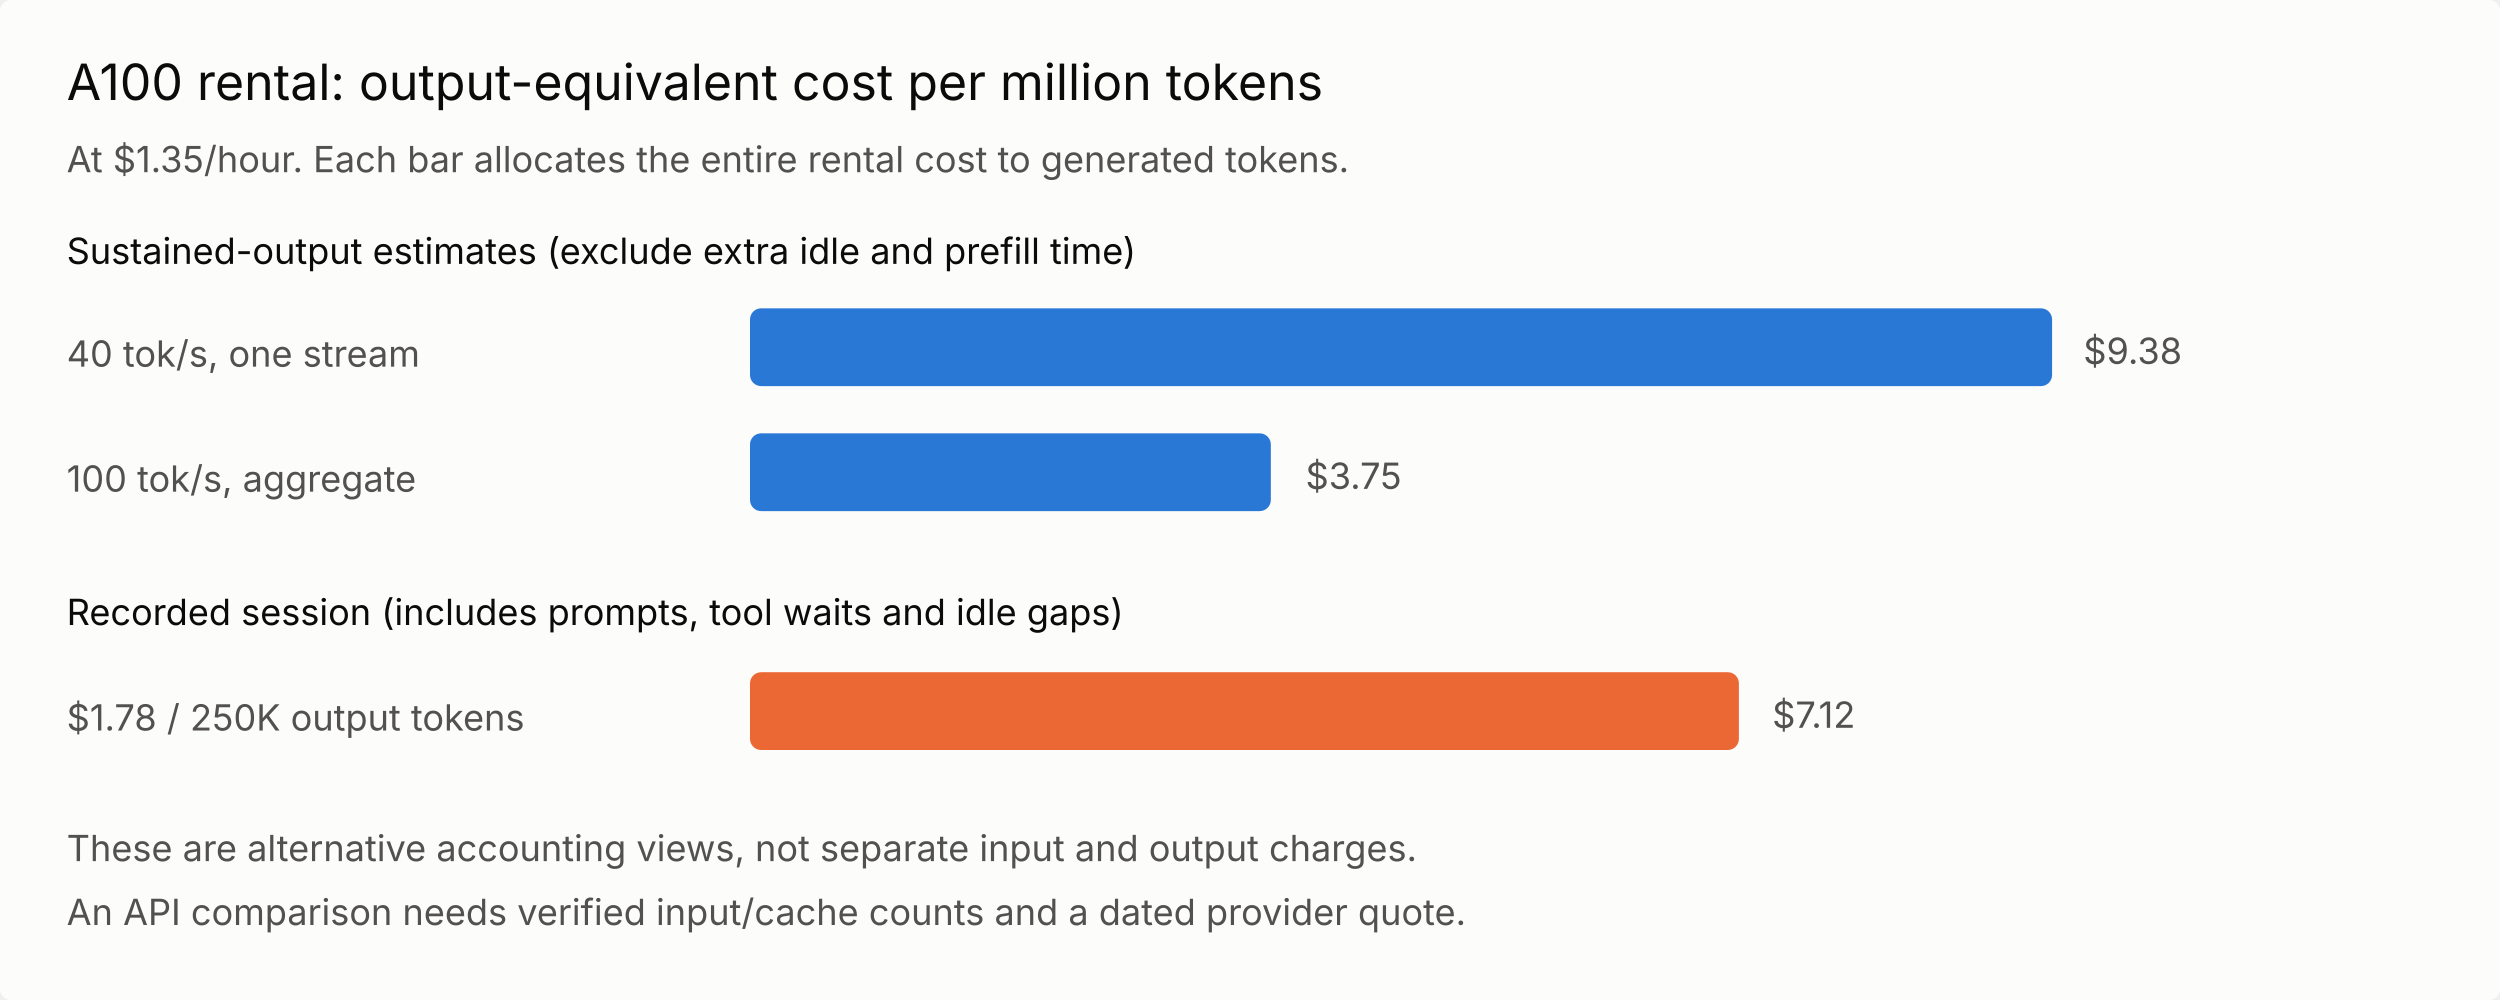
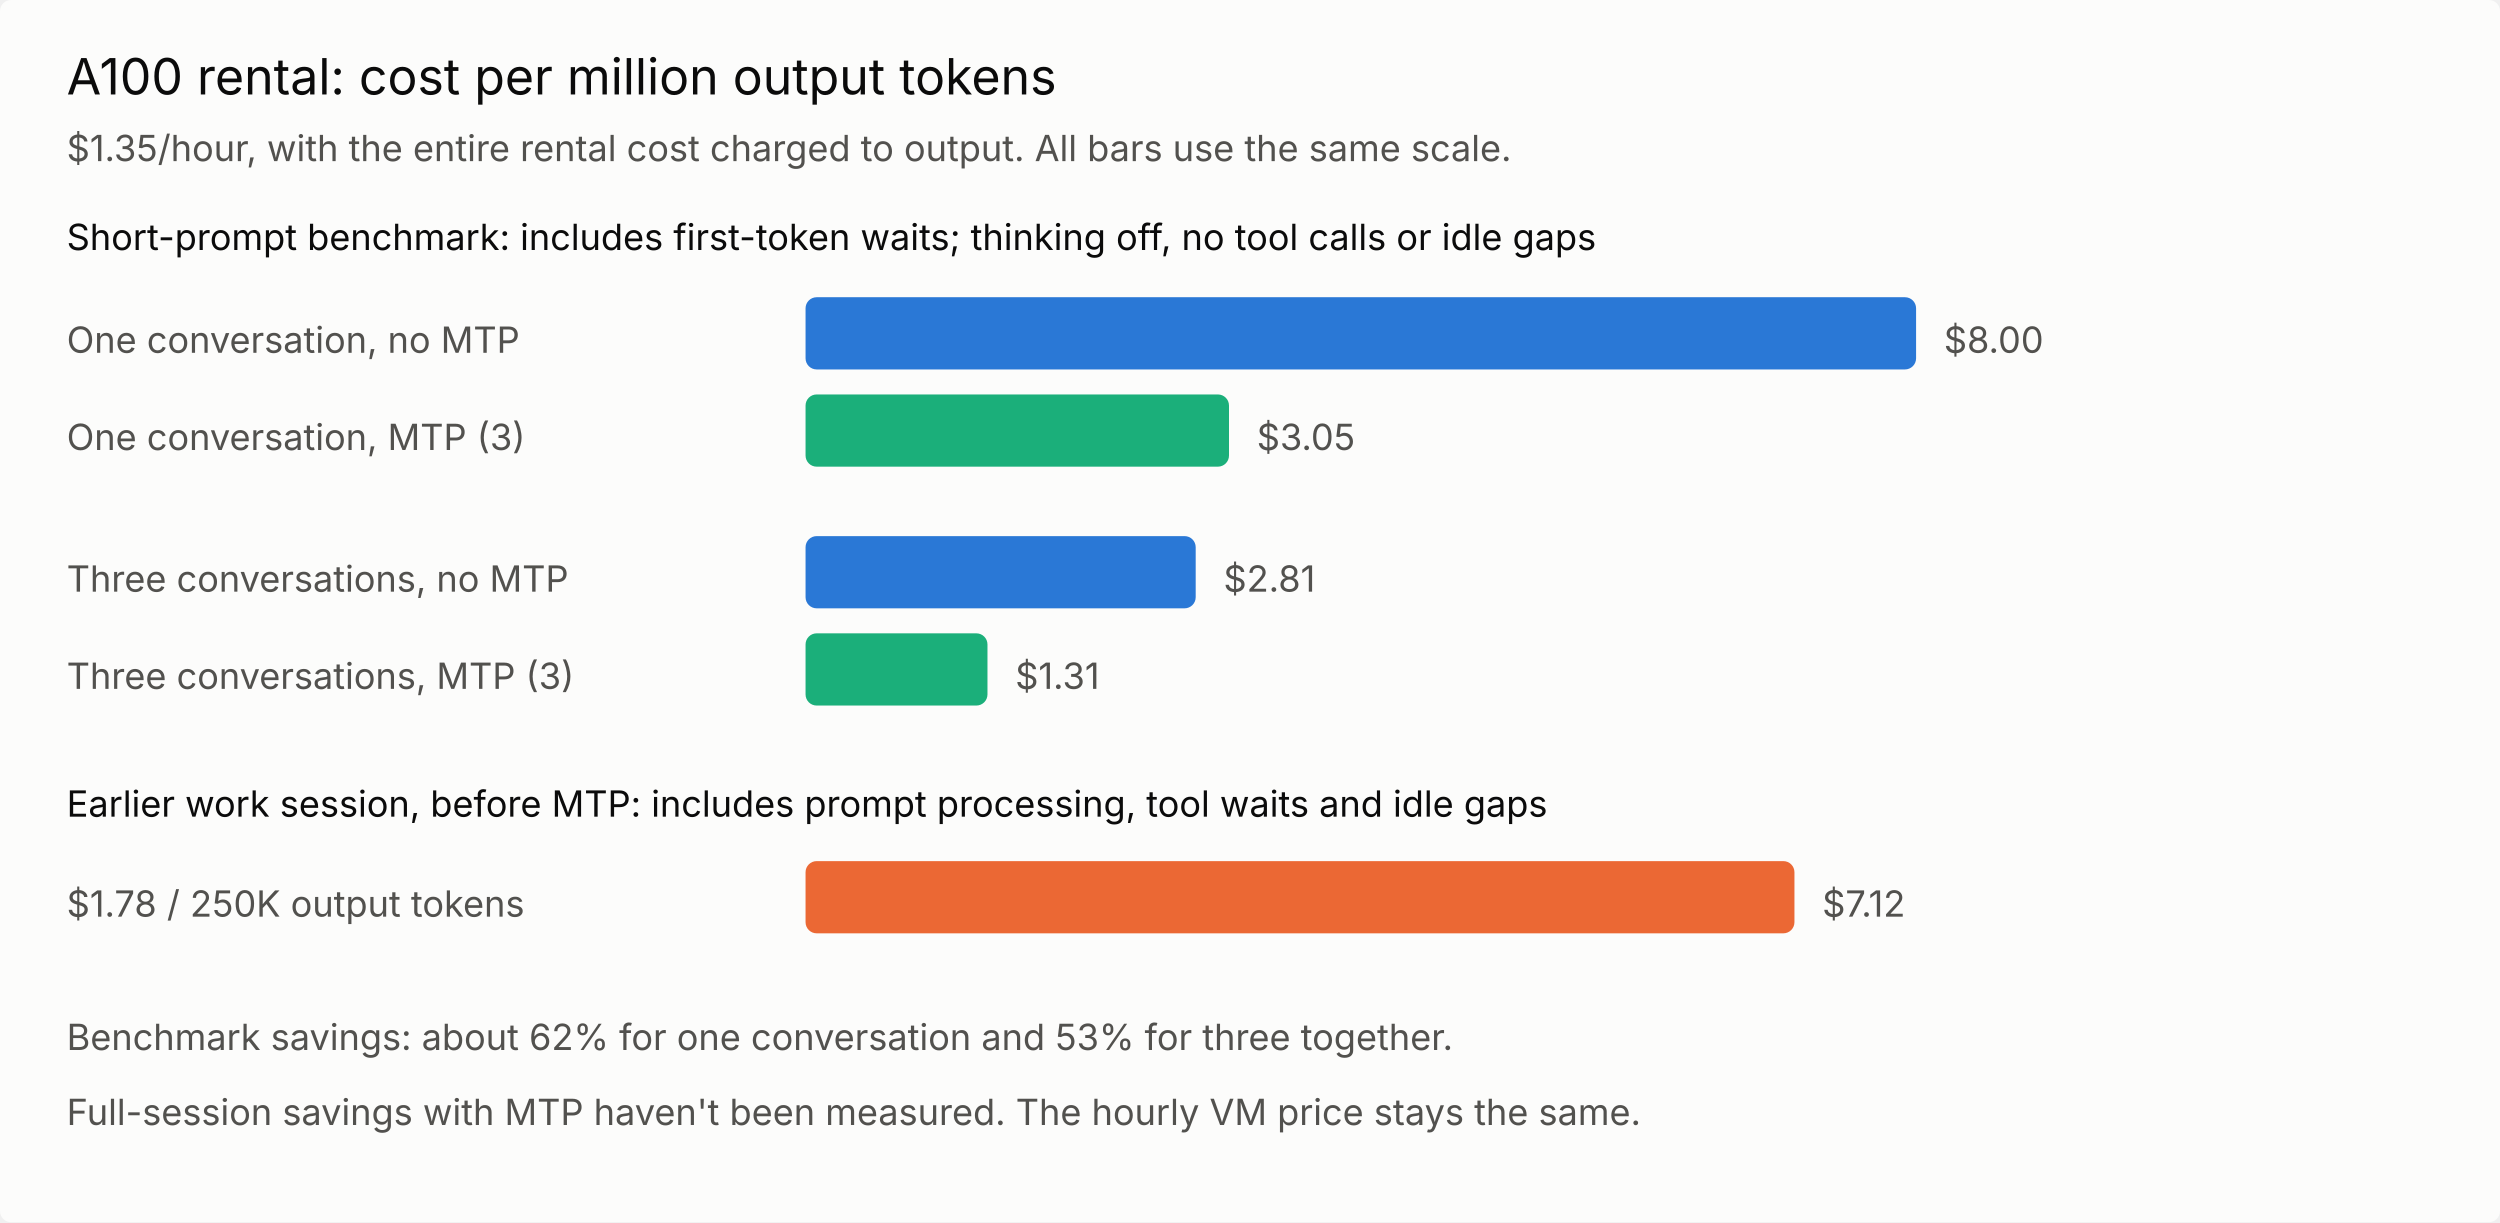
- <svg xmlns="http://www.w3.org/2000/svg" width="900" height="360" viewBox="0 0 900 360" role="img">
+ <svg xmlns="http://www.w3.org/2000/svg" width="900" height="440" viewBox="0 0 900 440" role="img">
  <style>
.bg{fill:#fcfcfb}.t1{fill:#0b0b0b}.t2{fill:#52514e}.s1{fill:#2a78d6}.s2{fill:#eb6834}.s3{fill:#1baf7a}.s4{fill:#b77900}.s0{fill:#e4e3df}.line{stroke:#52514e;fill:none}.box{fill:#f0efec;stroke:#c3c2b7}text{font-family:system-ui,-apple-system,"Segoe UI",sans-serif}
@media(prefers-color-scheme:dark){.bg{fill:#1a1a19}.t1{fill:#fff}.t2{fill:#c3c2b7}.s1{fill:#286fc3}.s2{fill:#b84418}.s3{fill:#087d54}.s0{fill:#383835}.line{stroke:#c3c2b7}.box{fill:#262625;stroke:#52514e}}
</style>
-   <defs>
-     <marker id="arrow" viewBox="0 0 10 10" refX="9" refY="5" markerWidth="7" markerHeight="7" orient="auto">
-       <path d="M0,0 L10,5 L0,10" fill="#777" />
-     </marker>
-   </defs>
-   <rect x="0" y="0" width="900" height="360" rx="4" class="bg" />
-   <text x="24" y="36" font-size="18" text-anchor="start" class="t1">A100 rental: output-equivalent cost per million tokens</text>
-   <text x="24" y="62" font-size="13" text-anchor="start" class="t2">At $1.35/hour. Each bar allocates the entire rental cost to generated tokens.</text>
-   <text x="24" y="95" font-size="13" text-anchor="start" class="t1">Sustained-output estimates (exclude extra idle and prefill time)</text>
-   <text x="24" y="132" font-size="13" text-anchor="start" class="t2">40 tok/s, one stream</text>
-   <rect x="270" y="111" width="468.75" height="28" rx="4" class="s1" />
-   <text x="750" y="131" font-size="13" text-anchor="start" class="t2">$9.38</text>
-   <text x="24" y="177" font-size="13" text-anchor="start" class="t2">100 tok/s, aggregate</text>
-   <rect x="270" y="156" width="187.5" height="28" rx="4" class="s1" />
-   <text x="470" y="176" font-size="13" text-anchor="start" class="t2">$3.75</text>
-   <text x="24" y="225" font-size="13" text-anchor="start" class="t1">Recorded session (includes prompts, tool waits and idle gaps)</text>
-   <text x="24" y="263" font-size="13" text-anchor="start" class="t2">$1.78 / 250K output tokens</text>
-   <rect x="270" y="242" width="356" height="28" rx="4" class="s2" />
-   <text x="638" y="262" font-size="13" text-anchor="start" class="t2">$7.12</text>
-   <text x="24" y="310" font-size="13" text-anchor="start" class="t2">These are alternative accounting views, not separate input and output charges.</text>
-   <text x="24" y="333" font-size="13" text-anchor="start" class="t2">An API comparison needs verified input/cache counts and a dated provider quote.</text>
+   <rect width="900" height="440" rx="4" class="bg" />
+   <text x="24" y="34" font-size="18" class="t1">A100 rental: cost per million output tokens</text>
+   <text x="24" y="58" font-size="13" class="t2">$1.35/hour, with the entire rental cost charged to output. All bars use the same scale.</text>
+   <text x="24" y="90" font-size="13" class="t1">Short-prompt benchmark: includes first-token waits; thinking off, no tool calls or idle gaps</text>
+   <text x="24" y="127" font-size="13" class="t2">One conversation, no MTP</text>
+   <rect x="290" y="107" width="399.79" height="26" rx="4" class="s1" />
+   <text x="699.787" y="127" font-size="13" class="t2">$8.00</text>
+   <text x="24" y="162" font-size="13" class="t2">One conversation, MTP (3)</text>
+   <rect x="290" y="142" width="152.44" height="26" rx="4" class="s3" />
+   <text x="452.439" y="162" font-size="13" class="t2">$3.05</text>
+   <text x="24" y="213" font-size="13" class="t2">Three conversations, no MTP</text>
+   <rect x="290" y="193" width="140.45" height="26" rx="4" class="s1" />
+   <text x="440.449" y="213" font-size="13" class="t2">$2.81</text>
+   <text x="24" y="248" font-size="13" class="t2">Three conversations, MTP (3)</text>
+   <rect x="290" y="228" width="65.49" height="26" rx="4" class="s3" />
+   <text x="365.491" y="248" font-size="13" class="t2">$1.31</text>
+   <text x="24" y="294" font-size="13" class="t1">Earlier work session, before MTP: includes prompt processing, tool waits and idle gaps</text>
+   <text x="24" y="330" font-size="13" class="t2">$1.78 / 250K output tokens</text>
+   <rect x="290" y="310" width="356.00" height="26" rx="4" class="s2" />
+   <text x="656.0" y="330" font-size="13" class="t2">$7.12</text>
+   <text x="24" y="378" font-size="13" class="t2">Benchmark savings: about 62% for one conversation and 53% for three together.</text>
+   <text x="24" y="405" font-size="13" class="t2">Full-session savings with MTP haven't been measured. The hourly VM price stays the same.</text>
</svg>
